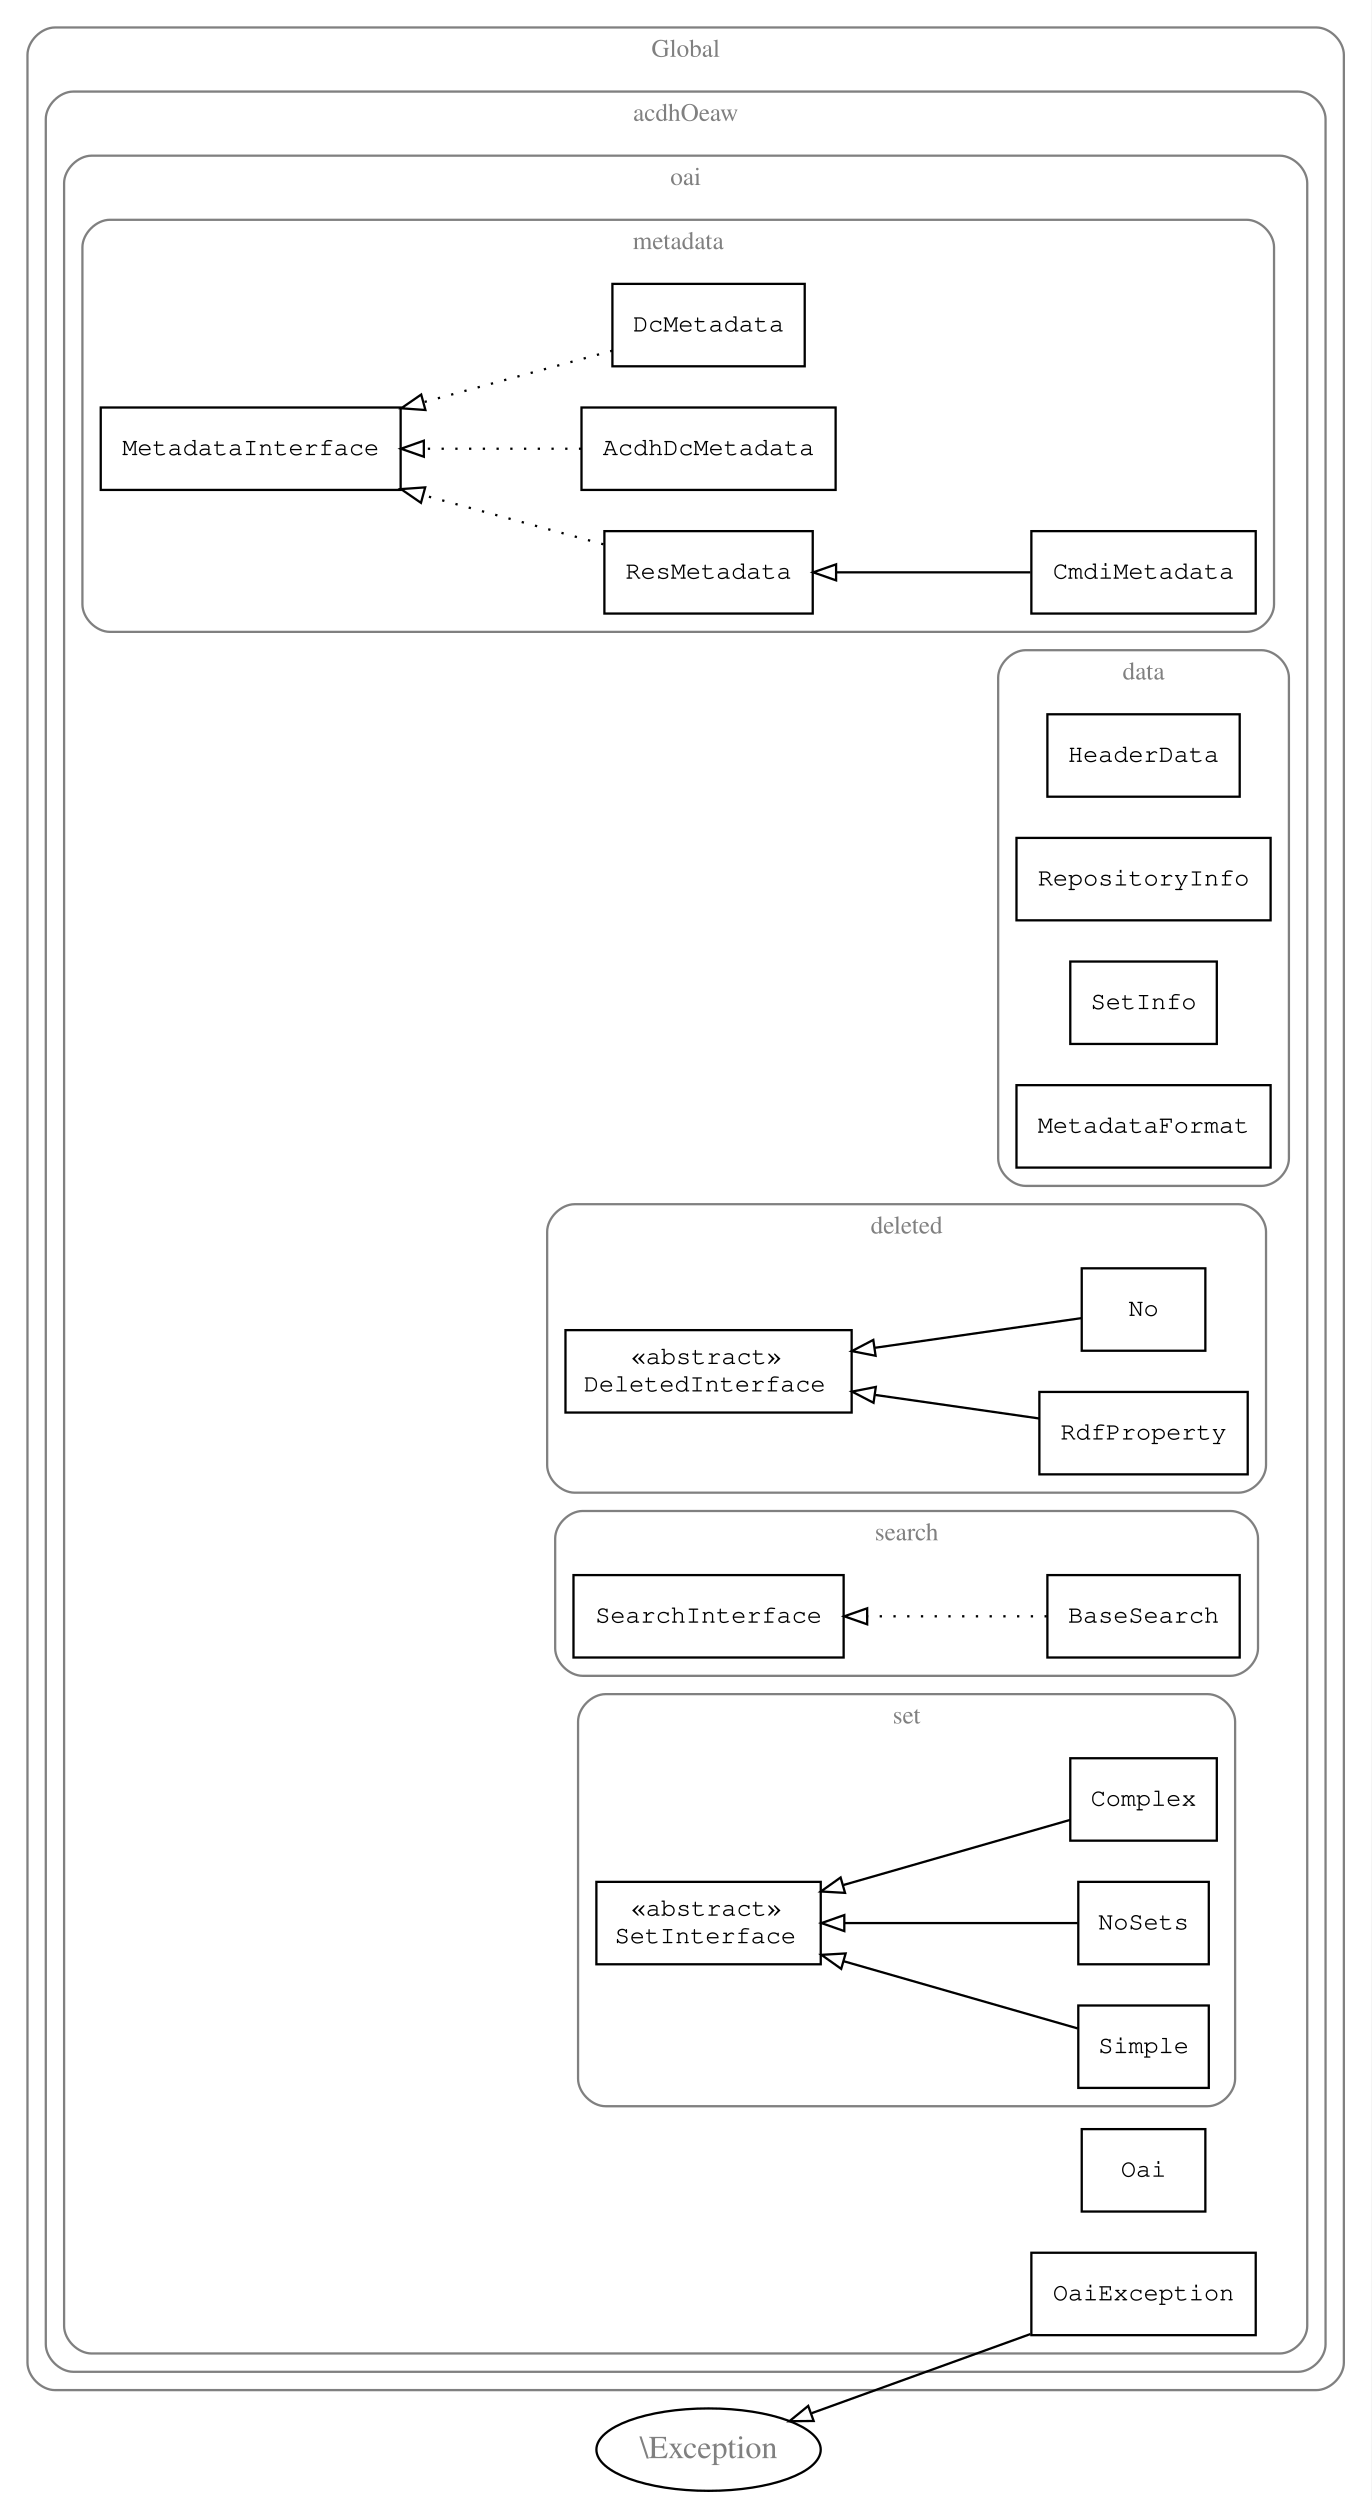
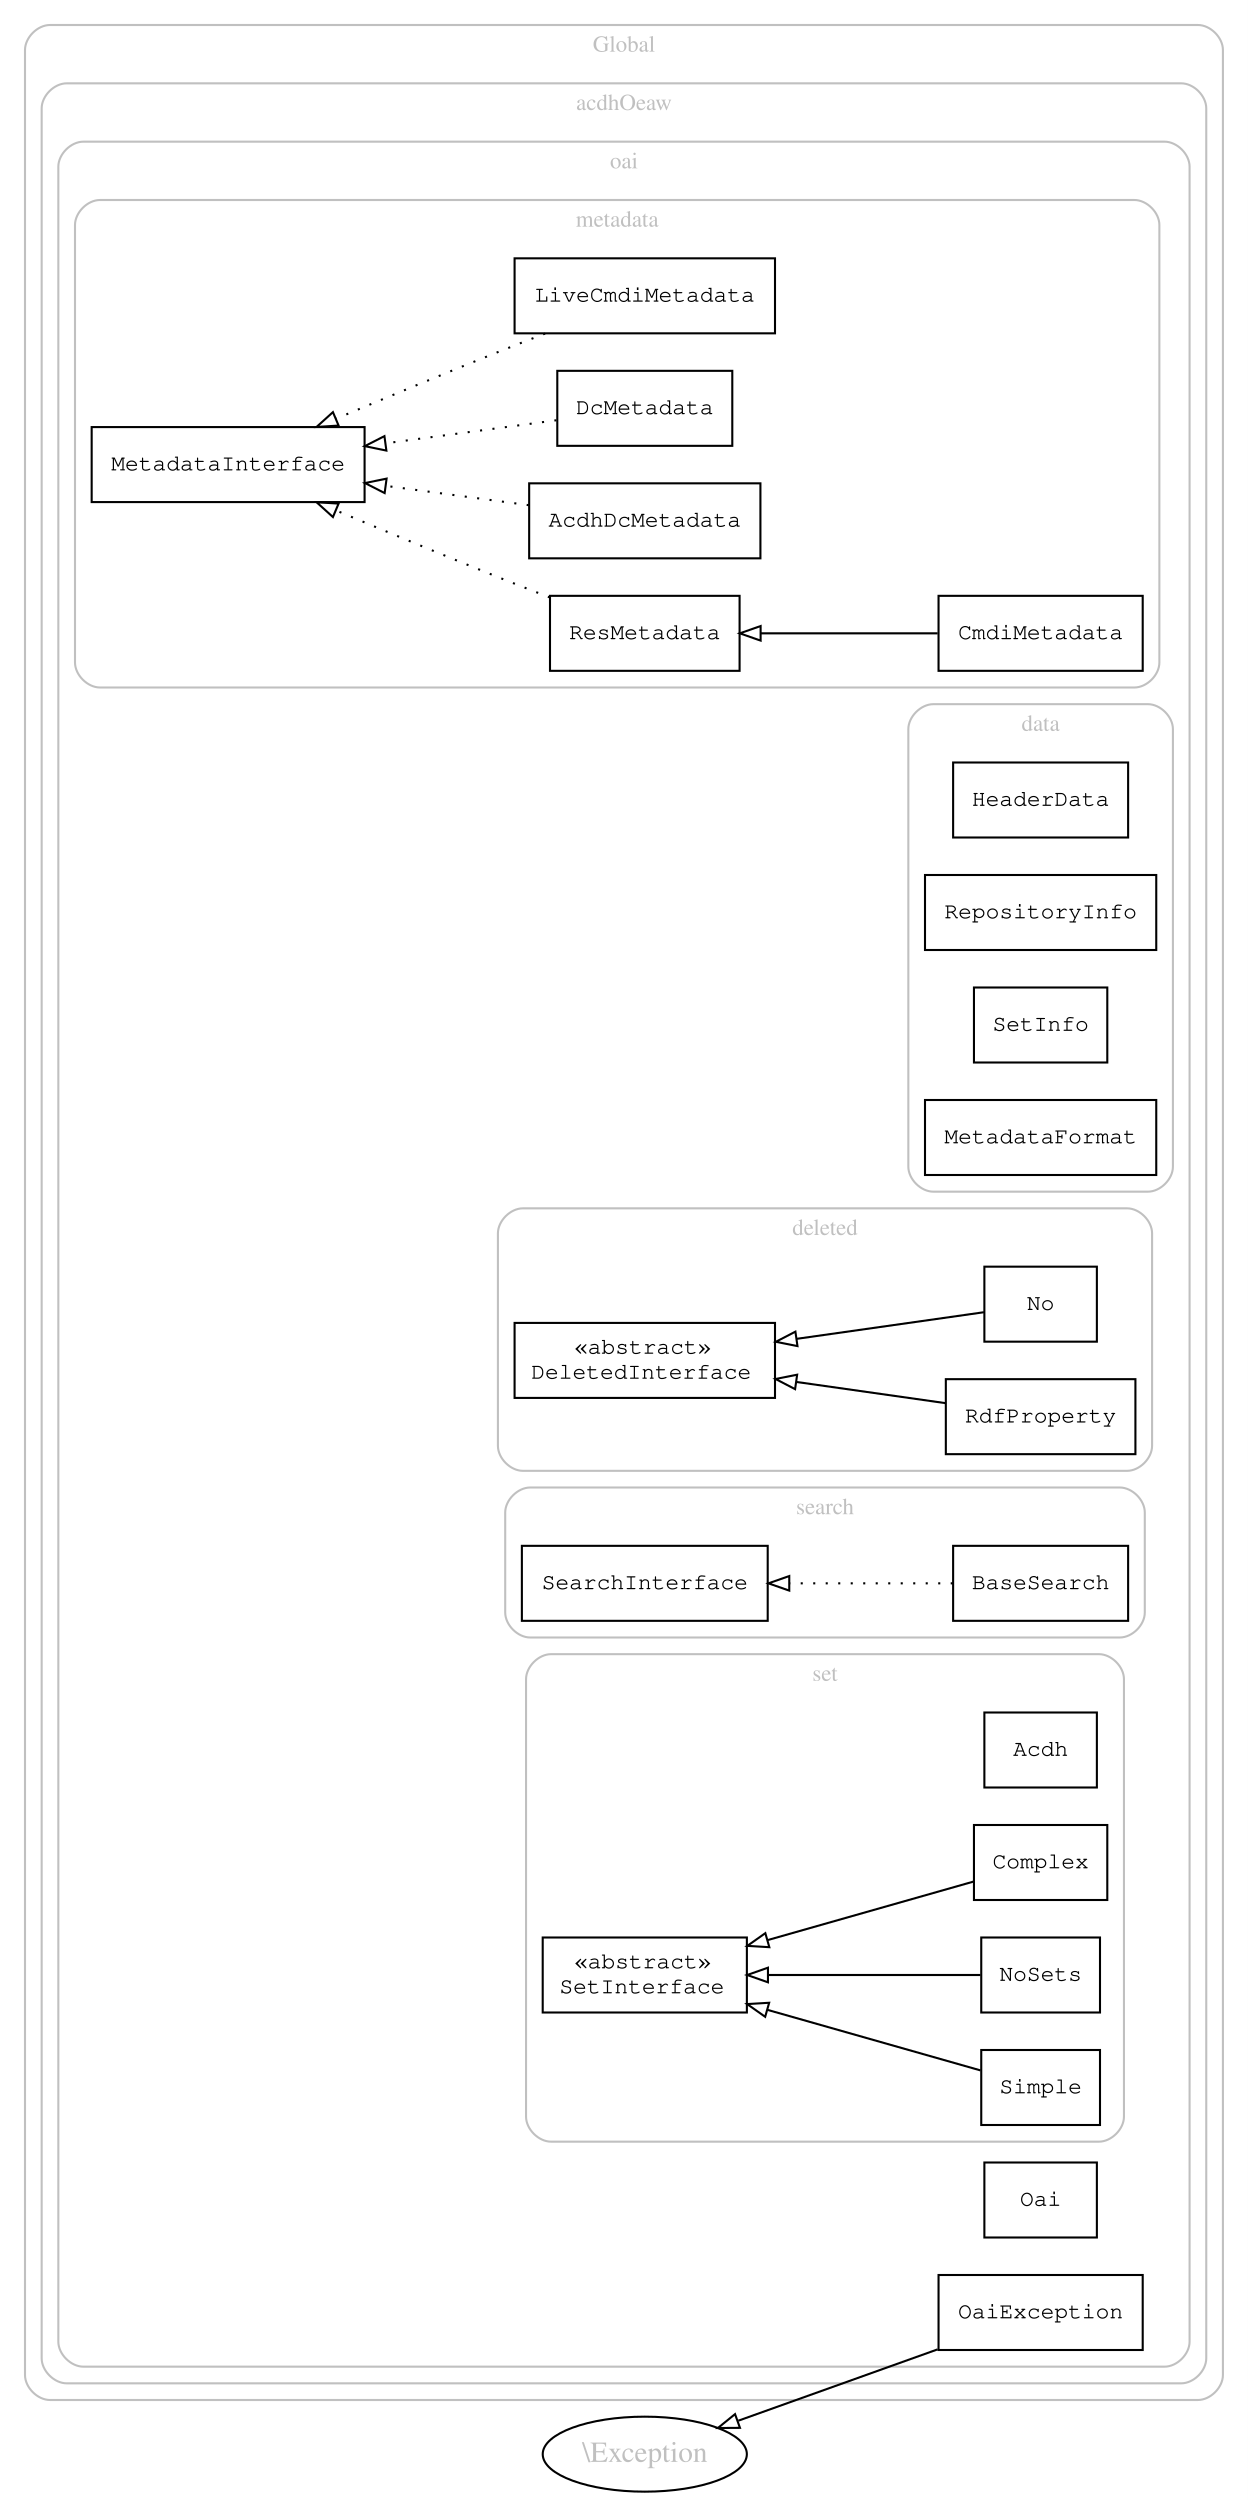
- <svg xmlns="http://www.w3.org/2000/svg" width="599pt" height="1092pt" viewBox="0.00 0.00 599.00 1092.00">
-   <g id="graph0" class="graph" transform="scale(1 1) rotate(0) translate(4 1088)">
-     <polygon fill="white" stroke="none" points="-4,4 -4,-1088 595,-1088 595,4 -4,4" />
+ <svg xmlns="http://www.w3.org/2000/svg" width="599pt" height="1200pt" viewBox="0.00 0.00 599.00 1200.00">
+   <g id="graph0" class="graph" transform="scale(1 1) rotate(0) translate(4 1196)">
+     <polygon fill="#ffffff" stroke="transparent" points="-4,4 -4,-1196 595,-1196 595,4 -4,4" />
    <g id="clust1" class="cluster">
-       <path fill="none" stroke="gray" d="M20,-44C20,-44 571,-44 571,-44 577,-44 583,-50 583,-56 583,-56 583,-1064 583,-1064 583,-1070 577,-1076 571,-1076 571,-1076 20,-1076 20,-1076 14,-1076 8,-1070 8,-1064 8,-1064 8,-56 8,-56 8,-50 14,-44 20,-44" />
-       <text text-anchor="middle" x="295.5" y="-1063.2" font-family="Times,serif" font-size="11.00" fill="gray">Global</text>
+       <path fill="none" stroke="#c0c0c0" d="M20,-44C20,-44 571,-44 571,-44 577,-44 583,-50 583,-56 583,-56 583,-1172 583,-1172 583,-1178 577,-1184 571,-1184 571,-1184 20,-1184 20,-1184 14,-1184 8,-1178 8,-1172 8,-1172 8,-56 8,-56 8,-50 14,-44 20,-44" />
+       <text text-anchor="middle" x="295.5" y="-1171.2" font-family="Times,serif" font-size="11.00" fill="#c0c0c0">Global</text>
    </g>
    <g id="clust2" class="cluster">
-       <path fill="none" stroke="gray" d="M28,-52C28,-52 563,-52 563,-52 569,-52 575,-58 575,-64 575,-64 575,-1036 575,-1036 575,-1042 569,-1048 563,-1048 563,-1048 28,-1048 28,-1048 22,-1048 16,-1042 16,-1036 16,-1036 16,-64 16,-64 16,-58 22,-52 28,-52" />
-       <text text-anchor="middle" x="295.5" y="-1035.2" font-family="Times,serif" font-size="11.00" fill="gray">acdhOeaw</text>
+       <path fill="none" stroke="#c0c0c0" d="M28,-52C28,-52 563,-52 563,-52 569,-52 575,-58 575,-64 575,-64 575,-1144 575,-1144 575,-1150 569,-1156 563,-1156 563,-1156 28,-1156 28,-1156 22,-1156 16,-1150 16,-1144 16,-1144 16,-64 16,-64 16,-58 22,-52 28,-52" />
+       <text text-anchor="middle" x="295.5" y="-1143.2" font-family="Times,serif" font-size="11.00" fill="#c0c0c0">acdhOeaw</text>
    </g>
    <g id="clust3" class="cluster">
-       <path fill="none" stroke="gray" d="M36,-60C36,-60 555,-60 555,-60 561,-60 567,-66 567,-72 567,-72 567,-1008 567,-1008 567,-1014 561,-1020 555,-1020 555,-1020 36,-1020 36,-1020 30,-1020 24,-1014 24,-1008 24,-1008 24,-72 24,-72 24,-66 30,-60 36,-60" />
-       <text text-anchor="middle" x="295.5" y="-1007.2" font-family="Times,serif" font-size="11.00" fill="gray">oai</text>
+       <path fill="none" stroke="#c0c0c0" d="M36,-60C36,-60 555,-60 555,-60 561,-60 567,-66 567,-72 567,-72 567,-1116 567,-1116 567,-1122 561,-1128 555,-1128 555,-1128 36,-1128 36,-1128 30,-1128 24,-1122 24,-1116 24,-1116 24,-72 24,-72 24,-66 30,-60 36,-60" />
+       <text text-anchor="middle" x="295.5" y="-1115.2" font-family="Times,serif" font-size="11.00" fill="#c0c0c0">oai</text>
    </g>
    <g id="clust4" class="cluster">
-       <path fill="none" stroke="gray" d="M44,-812C44,-812 540.5,-812 540.5,-812 546.5,-812 552.5,-818 552.5,-824 552.5,-824 552.5,-980 552.5,-980 552.5,-986 546.5,-992 540.5,-992 540.5,-992 44,-992 44,-992 38,-992 32,-986 32,-980 32,-980 32,-824 32,-824 32,-818 38,-812 44,-812" />
-       <text text-anchor="middle" x="292.25" y="-979.2" font-family="Times,serif" font-size="11.00" fill="gray">metadata</text>
+       <path fill="none" stroke="#c0c0c0" d="M44,-866C44,-866 540.5,-866 540.5,-866 546.5,-866 552.5,-872 552.5,-878 552.5,-878 552.5,-1088 552.5,-1088 552.5,-1094 546.5,-1100 540.5,-1100 540.5,-1100 44,-1100 44,-1100 38,-1100 32,-1094 32,-1088 32,-1088 32,-878 32,-878 32,-872 38,-866 44,-866" />
+       <text text-anchor="middle" x="292.25" y="-1087.2" font-family="Times,serif" font-size="11.00" fill="#c0c0c0">metadata</text>
    </g>
    <g id="clust5" class="cluster">
-       <path fill="none" stroke="gray" d="M444,-570C444,-570 547,-570 547,-570 553,-570 559,-576 559,-582 559,-582 559,-792 559,-792 559,-798 553,-804 547,-804 547,-804 444,-804 444,-804 438,-804 432,-798 432,-792 432,-792 432,-582 432,-582 432,-576 438,-570 444,-570" />
-       <text text-anchor="middle" x="495.5" y="-791.2" font-family="Times,serif" font-size="11.00" fill="gray">data</text>
+       <path fill="none" stroke="#c0c0c0" d="M444,-624C444,-624 547,-624 547,-624 553,-624 559,-630 559,-636 559,-636 559,-846 559,-846 559,-852 553,-858 547,-858 547,-858 444,-858 444,-858 438,-858 432,-852 432,-846 432,-846 432,-636 432,-636 432,-630 438,-624 444,-624" />
+       <text text-anchor="middle" x="495.5" y="-845.2" font-family="Times,serif" font-size="11.00" fill="#c0c0c0">data</text>
    </g>
    <g id="clust6" class="cluster">
-       <path fill="none" stroke="gray" d="M247,-436C247,-436 537,-436 537,-436 543,-436 549,-442 549,-448 549,-448 549,-550 549,-550 549,-556 543,-562 537,-562 537,-562 247,-562 247,-562 241,-562 235,-556 235,-550 235,-550 235,-448 235,-448 235,-442 241,-436 247,-436" />
-       <text text-anchor="middle" x="392" y="-549.2" font-family="Times,serif" font-size="11.00" fill="gray">deleted</text>
+       <path fill="none" stroke="#c0c0c0" d="M247,-490C247,-490 537,-490 537,-490 543,-490 549,-496 549,-502 549,-502 549,-604 549,-604 549,-610 543,-616 537,-616 537,-616 247,-616 247,-616 241,-616 235,-610 235,-604 235,-604 235,-502 235,-502 235,-496 241,-490 247,-490" />
+       <text text-anchor="middle" x="392" y="-603.2" font-family="Times,serif" font-size="11.00" fill="#c0c0c0">deleted</text>
    </g>
    <g id="clust7" class="cluster">
-       <path fill="none" stroke="gray" d="M250.5,-356C250.5,-356 533.5,-356 533.5,-356 539.5,-356 545.5,-362 545.5,-368 545.5,-368 545.5,-416 545.5,-416 545.5,-422 539.5,-428 533.5,-428 533.5,-428 250.5,-428 250.5,-428 244.5,-428 238.5,-422 238.5,-416 238.5,-416 238.5,-368 238.5,-368 238.5,-362 244.5,-356 250.5,-356" />
-       <text text-anchor="middle" x="392" y="-415.2" font-family="Times,serif" font-size="11.00" fill="gray">search</text>
+       <path fill="none" stroke="#c0c0c0" d="M250.5,-410C250.5,-410 533.5,-410 533.5,-410 539.5,-410 545.5,-416 545.5,-422 545.5,-422 545.5,-470 545.5,-470 545.5,-476 539.5,-482 533.5,-482 533.5,-482 250.5,-482 250.5,-482 244.5,-482 238.5,-476 238.5,-470 238.5,-470 238.5,-422 238.5,-422 238.5,-416 244.5,-410 250.5,-410" />
+       <text text-anchor="middle" x="392" y="-469.2" font-family="Times,serif" font-size="11.00" fill="#c0c0c0">search</text>
    </g>
    <g id="clust8" class="cluster">
-       <path fill="none" stroke="gray" d="M260.5,-168C260.5,-168 523.5,-168 523.5,-168 529.5,-168 535.5,-174 535.5,-180 535.5,-180 535.5,-336 535.5,-336 535.5,-342 529.5,-348 523.5,-348 523.5,-348 260.5,-348 260.5,-348 254.5,-348 248.5,-342 248.5,-336 248.5,-336 248.5,-180 248.5,-180 248.5,-174 254.5,-168 260.5,-168" />
-       <text text-anchor="middle" x="392" y="-335.2" font-family="Times,serif" font-size="11.00" fill="gray">set</text>
+       <path fill="none" stroke="#c0c0c0" d="M260.5,-168C260.5,-168 523.5,-168 523.5,-168 529.5,-168 535.5,-174 535.5,-180 535.5,-180 535.5,-390 535.5,-390 535.5,-396 529.5,-402 523.5,-402 523.5,-402 260.5,-402 260.5,-402 254.5,-402 248.5,-396 248.5,-390 248.5,-390 248.5,-180 248.5,-180 248.5,-174 254.5,-168 260.5,-168" />
+       <text text-anchor="middle" x="392" y="-389.2" font-family="Times,serif" font-size="11.00" fill="#c0c0c0">set</text>
    </g>
    <g id="node1" class="node">
-       <polygon fill="none" stroke="black" points="347.5,-964 263.5,-964 263.5,-928 347.5,-928 347.5,-964" />
-       <text text-anchor="middle" x="305.5" y="-943.2" font-family="Courier,monospace" font-size="11.00">DcMetadata</text>
+       <polygon fill="none" stroke="#000000" points="368,-1072 243,-1072 243,-1036 368,-1036 368,-1072" />
+       <text text-anchor="middle" x="305.5" y="-1051.2" font-family="Courier,monospace" font-size="11.00" fill="#000000">LiveCmdiMetadata</text>
+     </g>
+     <g id="node6" class="node">
+       <polygon fill="none" stroke="#000000" points="171,-991 40,-991 40,-955 171,-955 171,-991" />
+       <text text-anchor="middle" x="105.5" y="-970.2" font-family="Courier,monospace" font-size="11.00" fill="#000000">MetadataInterface</text>
+     </g>
+     <g id="edge1" class="edge">
+       <path fill="none" stroke="#000000" stroke-dasharray="1,5" d="M257.643,-1035.889C250.054,-1032.954 242.302,-1029.92 235,-1027 209.356,-1016.745 181.026,-1004.982 157.419,-995.058" />
+       <polygon fill="none" stroke="#000000" points="158.524,-991.726 147.949,-991.069 155.806,-998.177 158.524,-991.726" />
+     </g>
+     <g id="node2" class="node">
+       <polygon fill="none" stroke="#000000" points="347.5,-1018 263.5,-1018 263.5,-982 347.5,-982 347.5,-1018" />
+       <text text-anchor="middle" x="305.5" y="-997.2" font-family="Courier,monospace" font-size="11.00" fill="#000000">DcMetadata</text>
+     </g>
+     <g id="edge2" class="edge">
+       <path fill="none" stroke="#000000" stroke-dasharray="1,5" d="M263.085,-994.274C239.291,-991.062 208.897,-986.959 181.163,-983.215" />
+       <polygon fill="none" stroke="#000000" points="181.461,-979.723 171.083,-981.854 180.524,-986.66 181.461,-979.723" />
+     </g>
+     <g id="node3" class="node">
+       <polygon fill="none" stroke="#000000" points="351,-910 260,-910 260,-874 351,-874 351,-910" />
+       <text text-anchor="middle" x="305.5" y="-889.2" font-family="Courier,monospace" font-size="11.00" fill="#000000">ResMetadata</text>
+     </g>
+     <g id="edge3" class="edge">
+       <path fill="none" stroke="#000000" stroke-dasharray="1,5" d="M259.915,-909.234C251.608,-912.438 243.032,-915.788 235,-919 209.356,-929.255 181.026,-941.018 157.419,-950.942" />
+       <polygon fill="none" stroke="#000000" points="155.806,-947.823 147.949,-954.931 158.524,-954.274 155.806,-947.823" />
+     </g>
+     <g id="node4" class="node">
+       <polygon fill="none" stroke="#000000" points="361,-964 250,-964 250,-928 361,-928 361,-964" />
+       <text text-anchor="middle" x="305.5" y="-943.2" font-family="Courier,monospace" font-size="11.00" fill="#000000">AcdhDcMetadata</text>
+     </g>
+     <g id="edge5" class="edge">
+       <path fill="none" stroke="#000000" stroke-dasharray="1,5" d="M249.789,-953.521C228.545,-956.389 203.959,-959.708 181.168,-962.785" />
+       <polygon fill="none" stroke="#000000" points="180.626,-959.326 171.184,-964.133 181.563,-966.263 180.626,-959.326" />
    </g>
    <g id="node5" class="node">
-       <polygon fill="none" stroke="black" points="171,-910 40,-910 40,-874 171,-874 171,-910" />
-       <text text-anchor="middle" x="105.5" y="-889.2" font-family="Courier,monospace" font-size="11.00">MetadataInterface</text>
+       <polygon fill="none" stroke="#000000" points="544.5,-910 446.5,-910 446.5,-874 544.5,-874 544.5,-910" />
+       <text text-anchor="middle" x="495.5" y="-889.2" font-family="Courier,monospace" font-size="11.00" fill="#000000">CmdiMetadata</text>
    </g>
-     <g id="edge1" class="edge">
-       <path fill="none" stroke="black" stroke-dasharray="1,5" d="M263.474,-934.811C239.663,-928.317 208.943,-919.939 181.001,-912.318" />
-       <polygon fill="none" stroke="black" points="181.818,-908.913 171.249,-909.659 179.976,-915.667 181.818,-908.913" />
+     <g id="edge11" class="edge">
+       <path fill="none" stroke="#000000" d="M446.076,-892C420.044,-892 388.028,-892 361.129,-892" />
+       <polygon fill="none" stroke="#000000" points="361.094,-888.5 351.094,-892 361.094,-895.5 361.094,-888.5" />
    </g>
-     <g id="node2" class="node">
-       <polygon fill="none" stroke="black" points="351,-856 260,-856 260,-820 351,-820 351,-856" />
-       <text text-anchor="middle" x="305.5" y="-835.2" font-family="Courier,monospace" font-size="11.00">ResMetadata</text>
+     <g id="node7" class="node">
+       <polygon fill="none" stroke="#000000" points="537.5,-830 453.5,-830 453.5,-794 537.5,-794 537.5,-830" />
+       <text text-anchor="middle" x="495.5" y="-809.2" font-family="Courier,monospace" font-size="11.00" fill="#000000">HeaderData</text>
    </g>
-     <g id="edge2" class="edge">
-       <path fill="none" stroke="black" stroke-dasharray="1,5" d="M259.571,-850.253C236.402,-856.572 207.534,-864.445 181.132,-871.646" />
-       <polygon fill="none" stroke="black" points="179.877,-868.36 171.151,-874.368 181.719,-875.113 179.877,-868.36" />
+     <g id="node8" class="node">
+       <polygon fill="none" stroke="#000000" points="551,-776 440,-776 440,-740 551,-740 551,-776" />
+       <text text-anchor="middle" x="495.5" y="-755.2" font-family="Courier,monospace" font-size="11.00" fill="#000000">RepositoryInfo</text>
    </g>
-     <g id="node3" class="node">
-       <polygon fill="none" stroke="black" points="361,-910 250,-910 250,-874 361,-874 361,-910" />
-       <text text-anchor="middle" x="305.5" y="-889.2" font-family="Courier,monospace" font-size="11.00">AcdhDcMetadata</text>
+     <g id="node9" class="node">
+       <polygon fill="none" stroke="#000000" points="527.5,-722 463.5,-722 463.5,-686 527.5,-686 527.5,-722" />
+       <text text-anchor="middle" x="495.5" y="-701.2" font-family="Courier,monospace" font-size="11.00" fill="#000000">SetInfo</text>
+     </g>
+     <g id="node10" class="node">
+       <polygon fill="none" stroke="#000000" points="551,-668 440,-668 440,-632 551,-632 551,-668" />
+       <text text-anchor="middle" x="495.5" y="-647.2" font-family="Courier,monospace" font-size="11.00" fill="#000000">MetadataFormat</text>
+     </g>
+     <g id="node11" class="node">
+       <polygon fill="none" stroke="#000000" points="368,-561 243,-561 243,-525 368,-525 368,-561" />
+       <text text-anchor="start" x="271.5" y="-546.2" font-family="Courier,monospace" font-size="11.00" fill="#000000">«abstract»</text>
+       <text text-anchor="start" x="251" y="-534.2" font-family="Courier,monospace" font-size="11.00" fill="#000000">DeletedInterface</text>
+     </g>
+     <g id="node12" class="node">
+       <polygon fill="none" stroke="#000000" points="522.5,-588 468.5,-588 468.5,-552 522.5,-552 522.5,-588" />
+       <text text-anchor="middle" x="495.5" y="-567.2" font-family="Courier,monospace" font-size="11.00" fill="#000000">No</text>
+     </g>
+     <g id="edge7" class="edge">
+       <path fill="none" stroke="#000000" d="M468.278,-566.132C444.852,-562.803 409.955,-557.844 378.473,-553.37" />
+       <polygon fill="none" stroke="#000000" points="378.783,-549.879 368.39,-551.937 377.798,-556.809 378.783,-549.879" />
+     </g>
+     <g id="node13" class="node">
+       <polygon fill="none" stroke="#000000" points="541,-534 450,-534 450,-498 541,-498 541,-534" />
+       <text text-anchor="middle" x="495.5" y="-513.2" font-family="Courier,monospace" font-size="11.00" fill="#000000">RdfProperty</text>
+     </g>
+     <g id="edge10" class="edge">
+       <path fill="none" stroke="#000000" d="M449.99,-522.467C428.568,-525.511 402.489,-529.217 378.413,-532.639" />
+       <polygon fill="none" stroke="#000000" points="377.645,-529.213 368.237,-534.085 378.63,-536.143 377.645,-529.213" />
+     </g>
+     <g id="node14" class="node">
+       <polygon fill="none" stroke="#000000" points="537.5,-454 453.5,-454 453.5,-418 537.5,-418 537.5,-454" />
+       <text text-anchor="middle" x="495.5" y="-433.2" font-family="Courier,monospace" font-size="11.00" fill="#000000">BaseSearch</text>
+     </g>
+     <g id="node15" class="node">
+       <polygon fill="none" stroke="#000000" points="364.5,-454 246.5,-454 246.5,-418 364.5,-418 364.5,-454" />
+       <text text-anchor="middle" x="305.5" y="-433.2" font-family="Courier,monospace" font-size="11.00" fill="#000000">SearchInterface</text>
    </g>
    <g id="edge4" class="edge">
-       <path fill="none" stroke="black" stroke-dasharray="1,5" d="M249.871,-892C228.728,-892 204.181,-892 181.437,-892" />
-       <polygon fill="none" stroke="black" points="181.132,-888.5 171.132,-892 181.132,-895.5 181.132,-888.5" />
+       <path fill="none" stroke="#000000" stroke-dasharray="1,5" d="M453.333,-436C430.362,-436 401.349,-436 375.121,-436" />
+       <polygon fill="none" stroke="#000000" points="374.844,-432.5 364.844,-436 374.844,-439.5 374.844,-432.5" />
    </g>
-     <g id="node4" class="node">
-       <polygon fill="none" stroke="black" points="544.5,-856 446.5,-856 446.5,-820 544.5,-820 544.5,-856" />
-       <text text-anchor="middle" x="495.5" y="-835.2" font-family="Courier,monospace" font-size="11.00">CmdiMetadata</text>
+     <g id="node16" class="node">
+       <polygon fill="none" stroke="#000000" points="522.5,-374 468.5,-374 468.5,-338 522.5,-338 522.5,-374" />
+       <text text-anchor="middle" x="495.5" y="-353.2" font-family="Courier,monospace" font-size="11.00" fill="#000000">Acdh</text>
    </g>
-     <g id="edge10" class="edge">
-       <path fill="none" stroke="black" d="M446.085,-838C420.135,-838 388.068,-838 361.216,-838" />
-       <polygon fill="none" stroke="black" points="361.204,-834.5 351.204,-838 361.204,-841.5 361.204,-834.5" />
+     <g id="node17" class="node">
+       <polygon fill="none" stroke="#000000" points="527.5,-320 463.5,-320 463.5,-284 527.5,-284 527.5,-320" />
+       <text text-anchor="middle" x="495.5" y="-299.2" font-family="Courier,monospace" font-size="11.00" fill="#000000">Complex</text>
    </g>
-     <g id="node6" class="node">
-       <polygon fill="none" stroke="black" points="537.5,-776 453.5,-776 453.5,-740 537.5,-740 537.5,-776" />
-       <text text-anchor="middle" x="495.5" y="-755.2" font-family="Courier,monospace" font-size="11.00">HeaderData</text>
+     <g id="node19" class="node">
+       <polygon fill="none" stroke="#000000" points="354.5,-266 256.5,-266 256.5,-230 354.5,-230 354.5,-266" />
+       <text text-anchor="start" x="271.5" y="-251.2" font-family="Courier,monospace" font-size="11.00" fill="#000000">«abstract»</text>
+       <text text-anchor="start" x="264.5" y="-239.2" font-family="Courier,monospace" font-size="11.00" fill="#000000">SetInterface</text>
    </g>
-     <g id="node7" class="node">
-       <polygon fill="none" stroke="black" points="551,-722 440,-722 440,-686 551,-686 551,-722" />
-       <text text-anchor="middle" x="495.5" y="-701.2" font-family="Courier,monospace" font-size="11.00">RepositoryInfo</text>
+     <g id="edge8" class="edge">
+       <path fill="none" stroke="#000000" d="M463.269,-292.84C436.307,-285.177 397.137,-274.044 364.572,-264.789" />
+       <polygon fill="none" stroke="#000000" points="365.274,-261.35 354.698,-261.983 363.36,-268.083 365.274,-261.35" />
    </g>
-     <g id="node8" class="node">
-       <polygon fill="none" stroke="black" points="527.5,-668 463.5,-668 463.5,-632 527.5,-632 527.5,-668" />
-       <text text-anchor="middle" x="495.5" y="-647.2" font-family="Courier,monospace" font-size="11.00">SetInfo</text>
+     <g id="node18" class="node">
+       <polygon fill="none" stroke="#000000" points="524,-266 467,-266 467,-230 524,-230 524,-266" />
+       <text text-anchor="middle" x="495.5" y="-245.2" font-family="Courier,monospace" font-size="11.00" fill="#000000">NoSets</text>
    </g>
-     <g id="node9" class="node">
-       <polygon fill="none" stroke="black" points="551,-614 440,-614 440,-578 551,-578 551,-614" />
-       <text text-anchor="middle" x="495.5" y="-593.2" font-family="Courier,monospace" font-size="11.00">MetadataFormat</text>
+     <g id="edge9" class="edge">
+       <path fill="none" stroke="#000000" d="M466.643,-248C439.736,-248 398.776,-248 364.886,-248" />
+       <polygon fill="none" stroke="#000000" points="364.619,-244.5 354.619,-248 364.619,-251.5 364.619,-244.5" />
    </g>
-     <g id="node10" class="node">
-       <polygon fill="none" stroke="black" points="368,-507 243,-507 243,-471 368,-471 368,-507" />
-       <text text-anchor="start" x="271.5" y="-492.2" font-family="Courier,monospace" font-size="11.00">«abstract»</text>
-       <text text-anchor="start" x="251" y="-480.2" font-family="Courier,monospace" font-size="11.00">DeletedInterface</text>
+     <g id="node20" class="node">
+       <polygon fill="none" stroke="#000000" points="524,-212 467,-212 467,-176 524,-176 524,-212" />
+       <text text-anchor="middle" x="495.5" y="-191.2" font-family="Courier,monospace" font-size="11.00" fill="#000000">Simple</text>
    </g>
-     <g id="node11" class="node">
-       <polygon fill="none" stroke="black" points="522.5,-534 468.5,-534 468.5,-498 522.5,-498 522.5,-534" />
-       <text text-anchor="middle" x="495.5" y="-513.2" font-family="Courier,monospace" font-size="11.00">No</text>
+     <g id="edge12" class="edge">
+       <path fill="none" stroke="#000000" d="M466.643,-202.201C439.62,-209.882 398.423,-221.59 364.448,-231.246" />
+       <polygon fill="none" stroke="#000000" points="363.281,-227.939 354.619,-234.04 365.195,-234.673 363.281,-227.939" />
+     </g>
+     <g id="node21" class="node">
+       <polygon fill="none" stroke="#000000" points="522.5,-158 468.5,-158 468.5,-122 522.5,-122 522.5,-158" />
+       <text text-anchor="middle" x="495.5" y="-137.2" font-family="Courier,monospace" font-size="11.00" fill="#000000">Oai</text>
+     </g>
+     <g id="node22" class="node">
+       <polygon fill="none" stroke="#000000" points="544.5,-104 446.5,-104 446.5,-68 544.5,-68 544.5,-104" />
+       <text text-anchor="middle" x="495.5" y="-83.2" font-family="Courier,monospace" font-size="11.00" fill="#000000">OaiException</text>
+     </g>
+     <g id="node23" class="node">
+       <ellipse fill="none" stroke="#000000" cx="305.5" cy="-18" rx="48.993" ry="18" />
+       <text text-anchor="middle" x="305.5" y="-14.3" font-family="Times,serif" font-size="14.00" fill="#c0c0c0">\Exception</text>
    </g>
    <g id="edge6" class="edge">
-       <path fill="none" stroke="black" d="M468.359,-512.246C445.053,-508.899 409.83,-503.84 378.187,-499.295" />
-       <polygon fill="none" stroke="black" points="378.454,-495.798 368.058,-497.841 377.459,-502.727 378.454,-495.798" />
-     </g>
-     <g id="node12" class="node">
-       <polygon fill="none" stroke="black" points="541,-480 450,-480 450,-444 541,-444 541,-480" />
-       <text text-anchor="middle" x="495.5" y="-459.2" font-family="Courier,monospace" font-size="11.00">RdfProperty</text>
-     </g>
-     <g id="edge9" class="edge">
-       <path fill="none" stroke="black" d="M449.947,-468.399C428.569,-471.469 402.423,-475.224 378.335,-478.683" />
-       <polygon fill="none" stroke="black" points="377.559,-475.259 368.158,-480.145 378.554,-482.188 377.559,-475.259" />
-     </g>
-     <g id="node13" class="node">
-       <polygon fill="none" stroke="black" points="537.5,-400 453.5,-400 453.5,-364 537.5,-364 537.5,-400" />
-       <text text-anchor="middle" x="495.5" y="-379.2" font-family="Courier,monospace" font-size="11.00">BaseSearch</text>
-     </g>
-     <g id="node14" class="node">
-       <polygon fill="none" stroke="black" points="364.5,-400 246.5,-400 246.5,-364 364.5,-364 364.5,-400" />
-       <text text-anchor="middle" x="305.5" y="-379.2" font-family="Courier,monospace" font-size="11.00">SearchInterface</text>
-     </g>
-     <g id="edge3" class="edge">
-       <path fill="none" stroke="black" stroke-dasharray="1,5" d="M453.243,-382C430.342,-382 401.265,-382 375.046,-382" />
-       <polygon fill="none" stroke="black" points="374.777,-378.5 364.777,-382 374.777,-385.5 374.777,-378.5" />
-     </g>
-     <g id="node15" class="node">
-       <polygon fill="none" stroke="black" points="527.5,-320 463.5,-320 463.5,-284 527.5,-284 527.5,-320" />
-       <text text-anchor="middle" x="495.5" y="-299.2" font-family="Courier,monospace" font-size="11.00">Complex</text>
-     </g>
-     <g id="node17" class="node">
-       <polygon fill="none" stroke="black" points="354.5,-266 256.5,-266 256.5,-230 354.5,-230 354.5,-266" />
-       <text text-anchor="start" x="271.5" y="-251.2" font-family="Courier,monospace" font-size="11.00">«abstract»</text>
-       <text text-anchor="start" x="264.5" y="-239.2" font-family="Courier,monospace" font-size="11.00">SetInterface</text>
-     </g>
-     <g id="edge7" class="edge">
-       <path fill="none" stroke="black" d="M463.456,-293.083C436.614,-285.373 397.096,-274.022 364.43,-264.639" />
-       <polygon fill="none" stroke="black" points="365.111,-261.194 354.533,-261.797 363.178,-267.922 365.111,-261.194" />
-     </g>
-     <g id="node16" class="node">
-       <polygon fill="none" stroke="black" points="524,-266 467,-266 467,-230 524,-230 524,-266" />
-       <text text-anchor="middle" x="495.5" y="-245.2" font-family="Courier,monospace" font-size="11.00">NoSets</text>
-     </g>
-     <g id="edge8" class="edge">
-       <path fill="none" stroke="black" d="M466.76,-248C440.102,-248 398.977,-248 365.062,-248" />
-       <polygon fill="none" stroke="black" points="364.793,-244.5 354.793,-248 364.793,-251.5 364.793,-244.5" />
-     </g>
-     <g id="node18" class="node">
-       <polygon fill="none" stroke="black" points="524,-212 467,-212 467,-176 524,-176 524,-212" />
-       <text text-anchor="middle" x="495.5" y="-191.2" font-family="Courier,monospace" font-size="11.00">Simple</text>
-     </g>
-     <g id="edge11" class="edge">
-       <path fill="none" stroke="black" d="M466.76,-201.968C439.987,-209.658 398.622,-221.539 364.624,-231.305" />
-       <polygon fill="none" stroke="black" points="363.438,-228.004 354.793,-234.129 365.37,-234.732 363.438,-228.004" />
-     </g>
-     <g id="node19" class="node">
-       <polygon fill="none" stroke="black" points="522.5,-158 468.5,-158 468.5,-122 522.5,-122 522.5,-158" />
-       <text text-anchor="middle" x="495.5" y="-137.2" font-family="Courier,monospace" font-size="11.00">Oai</text>
-     </g>
-     <g id="node20" class="node">
-       <polygon fill="none" stroke="black" points="544.5,-104 446.5,-104 446.5,-68 544.5,-68 544.5,-104" />
-       <text text-anchor="middle" x="495.5" y="-83.2" font-family="Courier,monospace" font-size="11.00">OaiException</text>
-     </g>
-     <g id="node21" class="node">
-       <ellipse fill="none" stroke="black" cx="305.5" cy="-18" rx="48.993" ry="18" />
-       <text text-anchor="middle" x="305.5" y="-14.3" font-family="Times,serif" font-size="14.00" fill="gray">\Exception</text>
-     </g>
-     <g id="edge5" class="edge">
-       <path fill="none" stroke="black" d="M446.085,-68.488C416.597,-57.822 379.212,-44.3 350.555,-33.935" />
-       <polygon fill="none" stroke="black" points="351.404,-30.52 340.81,-30.41 349.023,-37.103 351.404,-30.52" />
+       <path fill="none" stroke="#000000" d="M446.076,-68.311C416.47,-57.716 379.126,-44.35 350.37,-34.059" />
+       <polygon fill="none" stroke="#000000" points="351.178,-30.631 340.583,-30.556 348.819,-37.221 351.178,-30.631" />
    </g>
  </g>
</svg>
